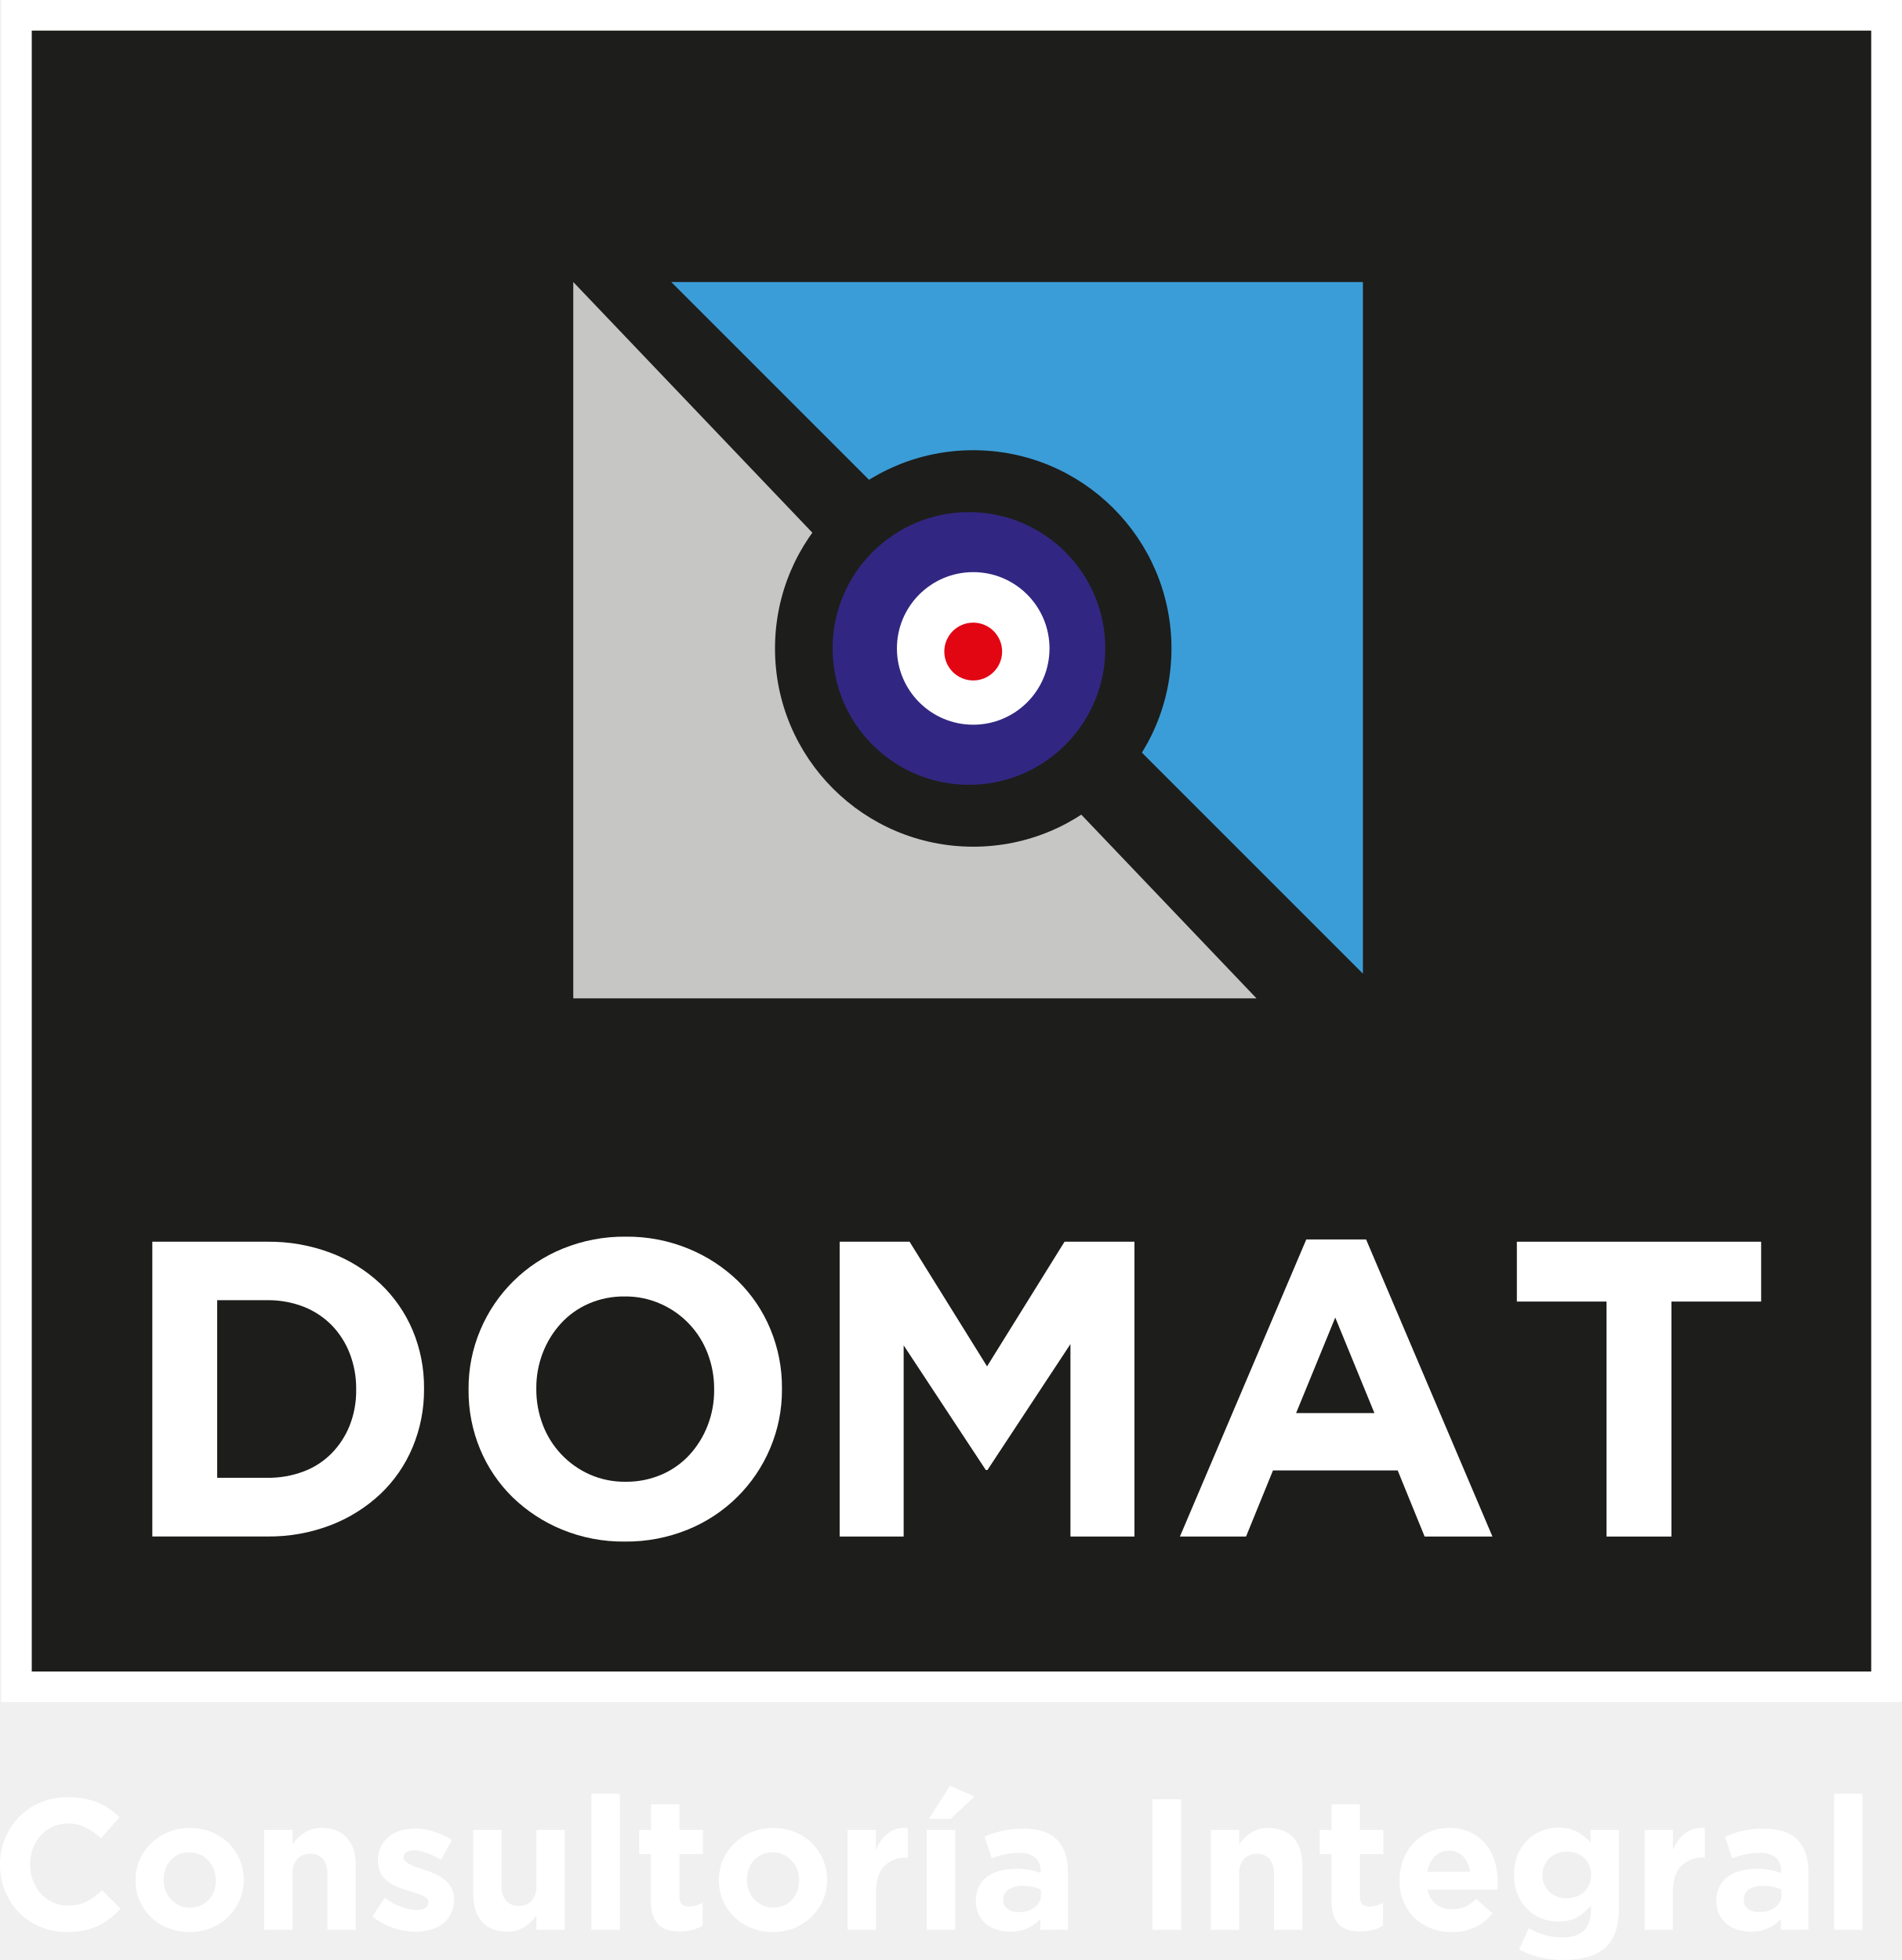
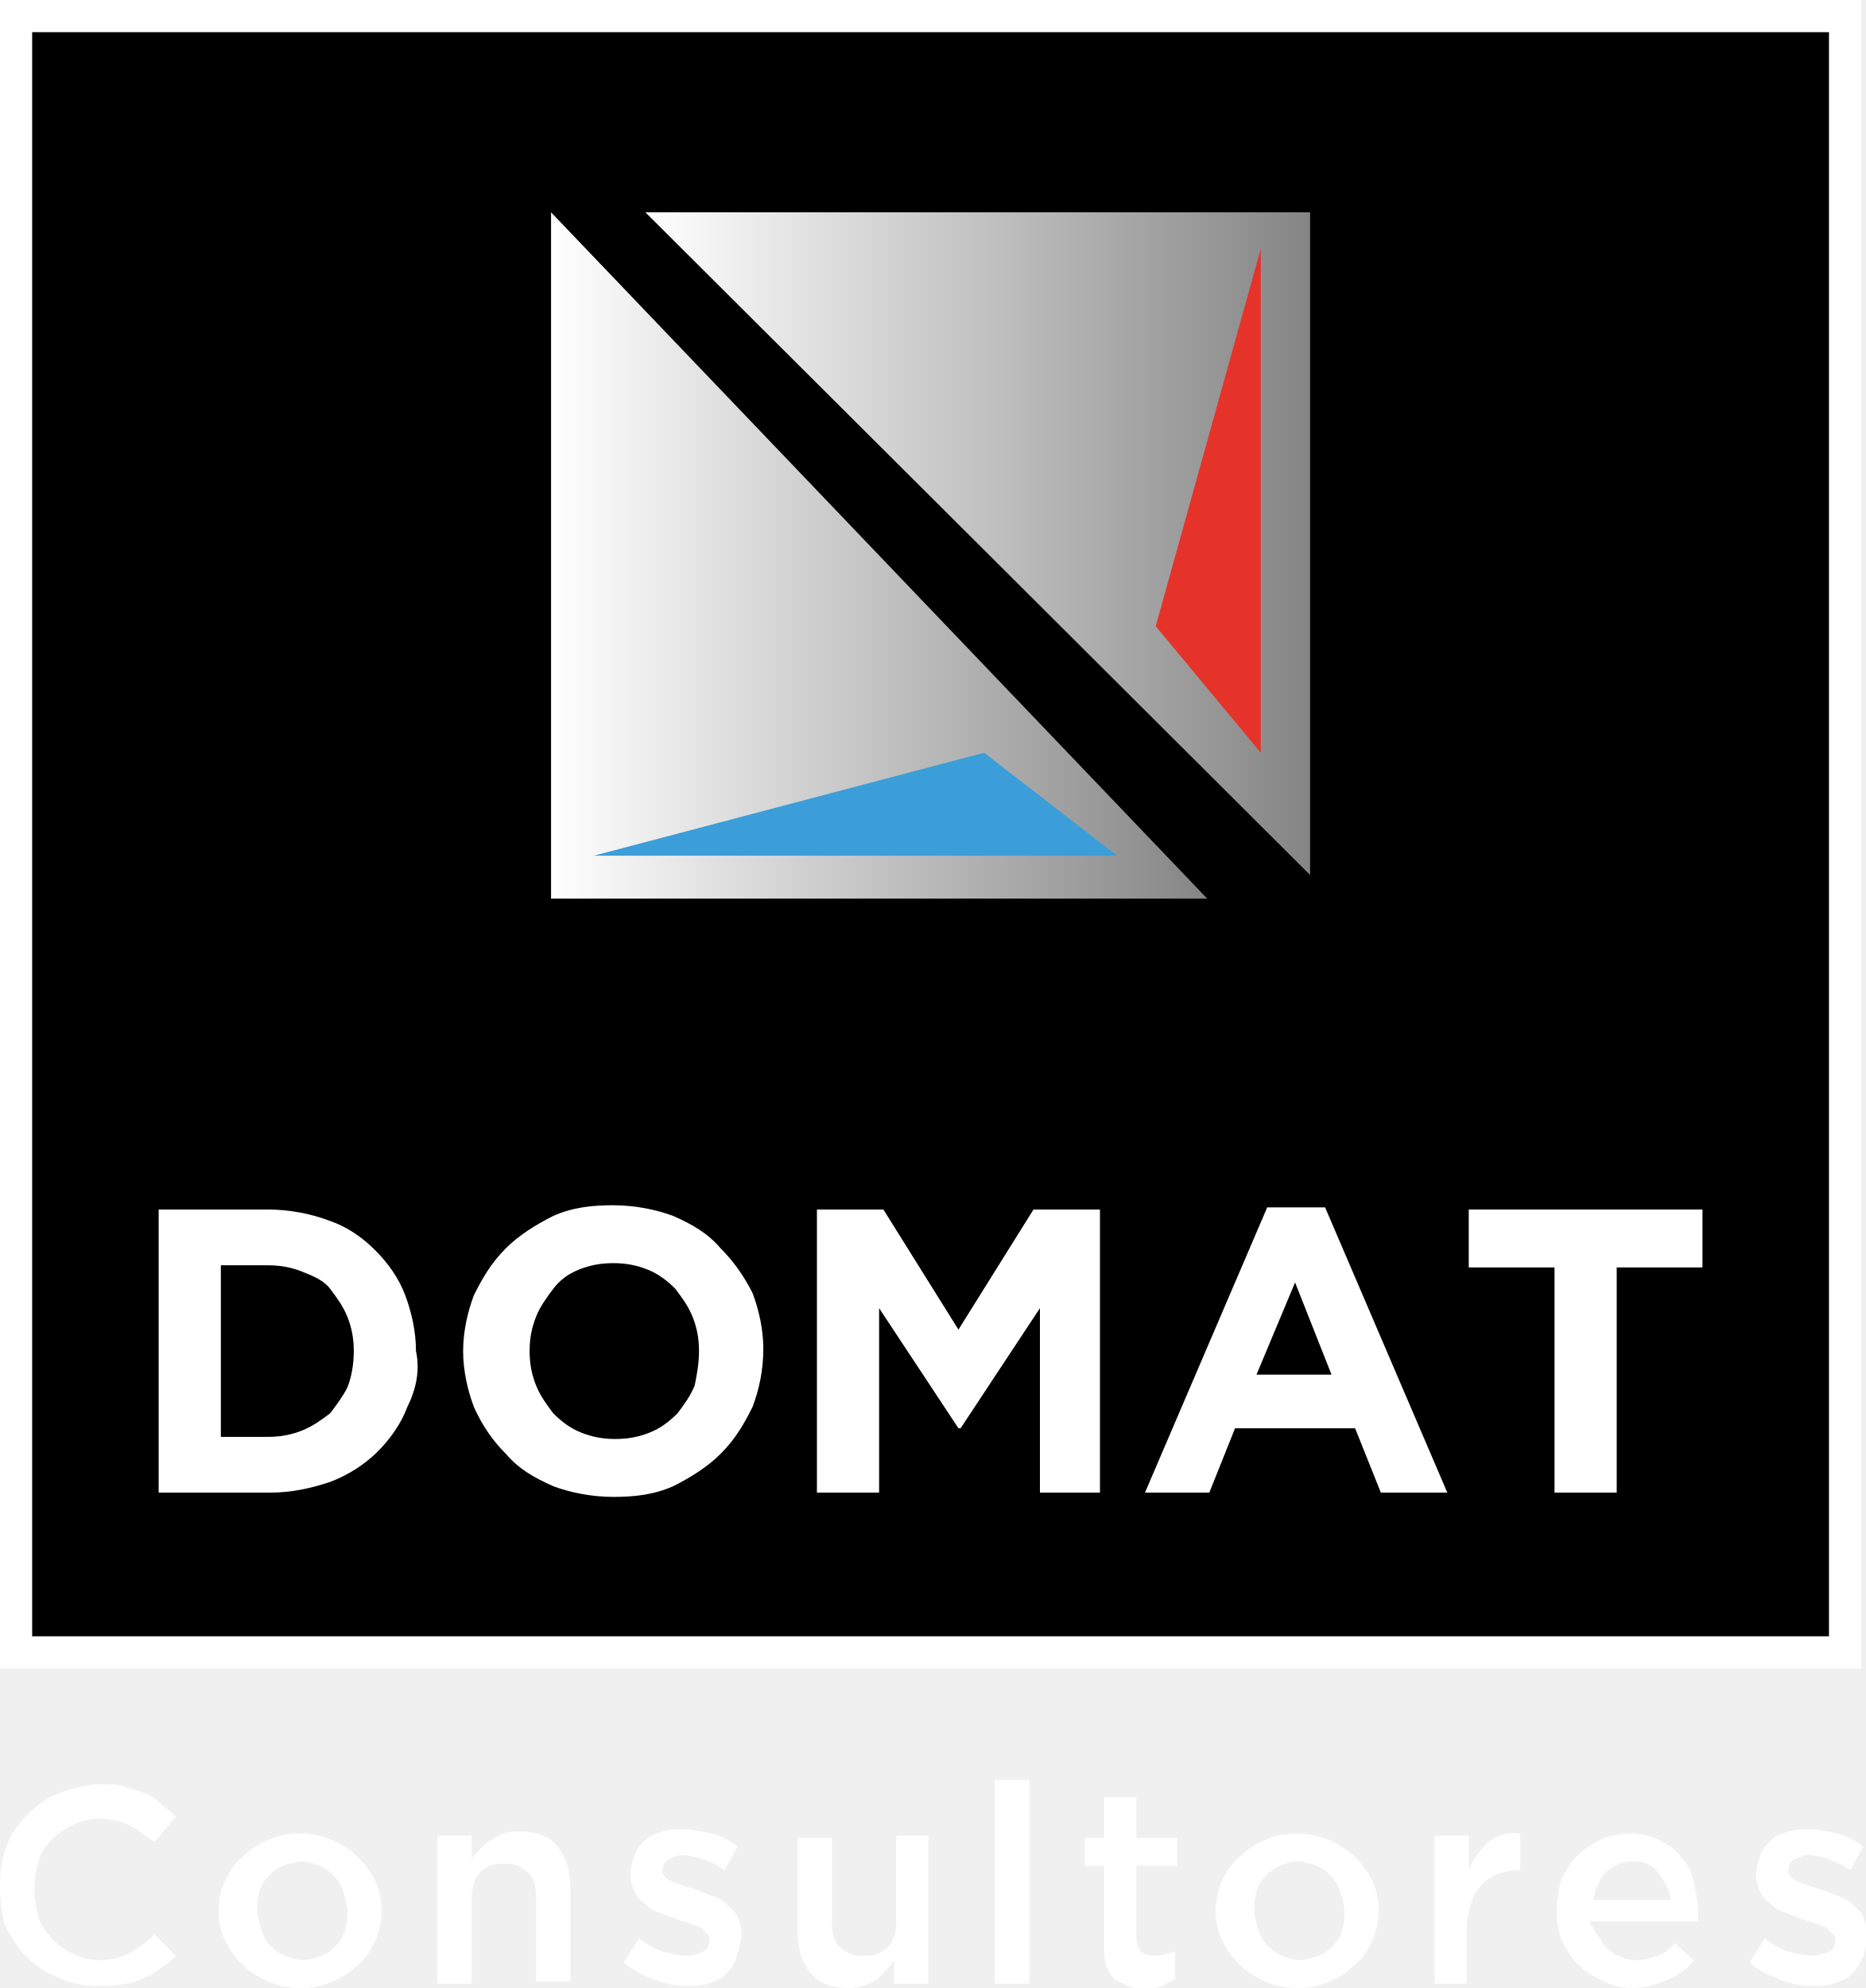
- <svg xmlns="http://www.w3.org/2000/svg" id="a2e59377-428e-431f-8a02-4318850251a6" data-name="Capa 1" viewBox="0 0 621.02 640">
-   <defs>
-     <style>.bdbdc1cb-66d4-40ea-8b4d-82f1c66b5aba{fill:#1d1d1b;}.e9dc6242-f5da-478e-8366-86c60e6e5c2a{fill:#fff;}.eb327f31-b8f2-41b6-b634-6565dd03da99{fill:#c6c6c5;}.f6ea6103-86d6-4ef2-9356-394608c2cfd6{fill:#3b9dd7;}.abfb883a-3a06-45ab-8619-416e129d8d4c{fill:#312782;}.a280ab71-3fb4-4b08-8f6c-8f2fb61879fa{fill:#e20613;}</style>
-   </defs>
-   <rect class="bdbdc1cb-66d4-40ea-8b4d-82f1c66b5aba" x="5.37" y="5" width="610.65" height="545.8" />
-   <path class="e9dc6242-f5da-478e-8366-86c60e6e5c2a" d="M611,10V545.8H10.37V10H611M621,0H.37V555.8H621V0Z" />
-   <polygon class="eb327f31-b8f2-41b6-b634-6565dd03da99" points="410.28 325.99 187.19 325.99 187.19 92.09 410.28 325.99" />
-   <polygon class="f6ea6103-86d6-4ef2-9356-394608c2cfd6" points="219.19 92.1 445.03 92.1 445.03 317.93 219.19 92.1" />
-   <path class="e9dc6242-f5da-478e-8366-86c60e6e5c2a" d="M134.73,472.57a44.88,44.88,0,0,1-10.52,15.27A49.86,49.86,0,0,1,108,498a56.07,56.07,0,0,1-20.69,3.71H49.74V405.46H87.29A56.89,56.89,0,0,1,108,409.1a48.9,48.9,0,0,1,16.23,10.11,45.15,45.15,0,0,1,10.52,15.19,48,48,0,0,1,3.71,18.91v.28A48.41,48.41,0,0,1,134.73,472.57Zm-18.43-19a31.4,31.4,0,0,0-2.13-11.69,27.4,27.4,0,0,0-5.91-9.21,26.5,26.5,0,0,0-9.15-6,32,32,0,0,0-11.82-2.12H70.92v58H87.29a32.57,32.57,0,0,0,11.82-2.06,25.36,25.36,0,0,0,9.15-5.91,27.64,27.64,0,0,0,5.91-9.08,30.68,30.68,0,0,0,2.13-11.68Z" />
-   <path class="e9dc6242-f5da-478e-8366-86c60e6e5c2a" d="M251.48,472.91a49.22,49.22,0,0,1-26.88,26.54A53.11,53.11,0,0,1,204,503.37a52.51,52.51,0,0,1-20.49-3.92,51,51,0,0,1-16.16-10.58,47.37,47.37,0,0,1-10.59-15.69A49.33,49.33,0,0,1,153,453.87v-.28a48.58,48.58,0,0,1,3.85-19.32,49.3,49.3,0,0,1,26.88-26.54,52.89,52.89,0,0,1,20.56-3.92,52.36,52.36,0,0,1,20.49,3.92A51.07,51.07,0,0,1,241,418.31,47.37,47.37,0,0,1,251.55,434a49.37,49.37,0,0,1,3.78,19.31v.28A48.54,48.54,0,0,1,251.48,472.91Zm-18.29-19.32a32.12,32.12,0,0,0-2.13-11.69,28.82,28.82,0,0,0-15.34-16.15A28.1,28.1,0,0,0,204,423.33a28.78,28.78,0,0,0-11.76,2.34,26.93,26.93,0,0,0-9.08,6.47,30.48,30.48,0,0,0-5.91,9.56,31.51,31.51,0,0,0-2.13,11.61v.28a32.12,32.12,0,0,0,2.13,11.69,29,29,0,0,0,15.26,16.16,28.16,28.16,0,0,0,11.76,2.4A28.92,28.92,0,0,0,216,481.51a26.7,26.7,0,0,0,9.14-6.46,30.44,30.44,0,0,0,5.92-9.56,31.56,31.56,0,0,0,2.13-11.62Z" />
-   <path class="e9dc6242-f5da-478e-8366-86c60e6e5c2a" d="M349.53,501.72V438.88L322.43,480h-.54l-26.82-40.7v62.43h-20.9V405.46H297l25.3,40.7,25.3-40.7h22.83v96.26Z" />
-   <path class="e9dc6242-f5da-478e-8366-86c60e6e5c2a" d="M465.18,501.72l-8.8-21.59H415.67l-8.8,21.59H385.28l41.26-97h19.53l41.25,97ZM436,430.22l-12.79,31.2h25.58Z" />
-   <path class="e9dc6242-f5da-478e-8366-86c60e6e5c2a" d="M545.77,425v76.73H524.58V425H495.3V405.46h79.76V425Z" />
-   <path class="e9dc6242-f5da-478e-8366-86c60e6e5c2a" d="M35.92,626.42a19.85,19.85,0,0,1-8.46,3.93,27.36,27.36,0,0,1-5.6.52,22.18,22.18,0,0,1-8.71-1.7,21.48,21.48,0,0,1-6.94-4.67,21.13,21.13,0,0,1-4.56-7A22.42,22.42,0,0,1,0,609v-.12a22.2,22.2,0,0,1,6.21-15.56,21.21,21.21,0,0,1,7-4.75,22.9,22.9,0,0,1,9-1.73,27.74,27.74,0,0,1,5.45.49,22.33,22.33,0,0,1,4.47,1.34,19.19,19.19,0,0,1,3.72,2.07A25.34,25.34,0,0,1,39,593.36l-6,6.88A22.2,22.2,0,0,0,28,596.72a12.82,12.82,0,0,0-5.81-1.29,11.84,11.84,0,0,0-8.89,3.9,13.32,13.32,0,0,0-2.55,4.23,14.35,14.35,0,0,0-.92,5.15v.12a14.54,14.54,0,0,0,.92,5.17,13.59,13.59,0,0,0,2.52,4.27,12.1,12.1,0,0,0,3.9,2.89,11.7,11.7,0,0,0,5,1.06,13,13,0,0,0,6.18-1.34,24,24,0,0,0,5-3.65l6,6A31.3,31.3,0,0,1,35.92,626.42Z" />
-   <path class="e9dc6242-f5da-478e-8366-86c60e6e5c2a" d="M78.23,620.49a17,17,0,0,1-3.71,5.39,17.56,17.56,0,0,1-5.6,3.65,18.31,18.31,0,0,1-7.06,1.34,18.53,18.53,0,0,1-7-1.31A17.17,17.17,0,0,1,49.28,626a16.63,16.63,0,0,1-3.68-5.37,16.33,16.33,0,0,1-1.34-6.6v-.12a16.44,16.44,0,0,1,1.34-6.61,16.87,16.87,0,0,1,3.71-5.38,17.61,17.61,0,0,1,5.61-3.65A18.09,18.09,0,0,1,62,596.9a18.47,18.47,0,0,1,7,1.3,17.09,17.09,0,0,1,5.57,3.6,16.76,16.76,0,0,1,3.68,5.35,16.44,16.44,0,0,1,1.34,6.61v.12A16.44,16.44,0,0,1,78.23,620.49Zm-7.79-6.61a9.54,9.54,0,0,0-.61-3.44,8.77,8.77,0,0,0-1.76-2.86,8.55,8.55,0,0,0-2.74-2,8.18,8.18,0,0,0-3.47-.73,8.63,8.63,0,0,0-3.56.7,8,8,0,0,0-2.65,1.91A8.62,8.62,0,0,0,54,610.32a10.31,10.31,0,0,0-.58,3.44v.12a9.84,9.84,0,0,0,.61,3.44,8.77,8.77,0,0,0,4.48,4.84,8.06,8.06,0,0,0,3.5.73,8.5,8.5,0,0,0,3.56-.7,7.72,7.72,0,0,0,2.65-1.92,8.34,8.34,0,0,0,1.67-2.82,10.12,10.12,0,0,0,.58-3.45Z" />
-   <path class="e9dc6242-f5da-478e-8366-86c60e6e5c2a" d="M106.91,630.14V612a7.32,7.32,0,0,0-1.47-5,5.17,5.17,0,0,0-4.14-1.67A5.48,5.48,0,0,0,97.07,607a7.08,7.08,0,0,0-1.55,5v18.16H86.27V597.5h9.25v4.67a20.38,20.38,0,0,1,1.73-2,12.32,12.32,0,0,1,2.11-1.69,10.1,10.1,0,0,1,5.72-1.59c3.53,0,6.26,1.07,8.19,3.23s2.89,5.11,2.89,8.88v21.13Z" />
-   <path class="e9dc6242-f5da-478e-8366-86c60e6e5c2a" d="M147.18,624.93a8.63,8.63,0,0,1-2.65,3.26,11.91,11.91,0,0,1-4,1.91,17.92,17.92,0,0,1-4.9.64,22.75,22.75,0,0,1-14-4.93l4-6.08a22,22,0,0,0,5.32,2.92,14.41,14.41,0,0,0,5,1,5.25,5.25,0,0,0,3-.66,2.08,2.08,0,0,0,.94-1.78v-.11a1.74,1.74,0,0,0-.55-1.28,4.39,4.39,0,0,0-1.49-.94,19.72,19.72,0,0,0-2.16-.77c-.81-.24-1.66-.5-2.56-.79a33.49,33.49,0,0,1-3.44-1.19,12.16,12.16,0,0,1-3.13-1.82,9.2,9.2,0,0,1-2.29-2.77,8.54,8.54,0,0,1-.88-4v-.11a9.88,9.88,0,0,1,1-4.42,9.68,9.68,0,0,1,2.55-3.25,10.73,10.73,0,0,1,3.78-2,15.86,15.86,0,0,1,4.66-.67,20.71,20.71,0,0,1,6.3,1,23.25,23.25,0,0,1,5.87,2.76l-3.53,6.39a30.44,30.44,0,0,0-4.75-2.22,12.33,12.33,0,0,0-4.08-.82,4.19,4.19,0,0,0-2.55.64,2,2,0,0,0-.86,1.62v.11a1.57,1.57,0,0,0,.55,1.19,5.87,5.87,0,0,0,1.46,1,17.69,17.69,0,0,0,2.1.89c.79.28,1.64.57,2.53.85,1.13.36,2.29.8,3.47,1.31a14.58,14.58,0,0,1,3.16,1.85,9.25,9.25,0,0,1,2.32,2.69,7.51,7.51,0,0,1,.91,3.83v.12A10.83,10.83,0,0,1,147.18,624.93Z" />
-   <path class="e9dc6242-f5da-478e-8366-86c60e6e5c2a" d="M175.15,630.14v-4.67a19.11,19.11,0,0,1-1.73,2,12.34,12.34,0,0,1-2.1,1.69,10.16,10.16,0,0,1-5.73,1.59c-3.53,0-6.25-1.07-8.18-3.23s-2.89-5.11-2.89-8.88V597.5h9.25v18.16a7.38,7.38,0,0,0,1.46,5,5.21,5.21,0,0,0,4.14,1.66,5.48,5.48,0,0,0,4.23-1.66,7.09,7.09,0,0,0,1.55-5V597.5h9.26v32.64Z" />
-   <path class="e9dc6242-f5da-478e-8366-86c60e6e5c2a" d="M193.11,630.14V585.7h9.26v44.44Z" />
-   <path class="e9dc6242-f5da-478e-8366-86c60e6e5c2a" d="M226.17,630.17a14.76,14.76,0,0,1-4.08.52,15.3,15.3,0,0,1-3.86-.46,6.86,6.86,0,0,1-3-1.62,7.78,7.78,0,0,1-2-3,13.7,13.7,0,0,1-.7-4.72V605.42H208.7V597.5h3.89v-8.34h9.26v8.34h7.67v7.92h-7.67v13.94c0,2.12,1,3.17,3,3.17a9.46,9.46,0,0,0,4.57-1.16v7.43A14.67,14.67,0,0,1,226.17,630.17Z" />
-   <path class="e9dc6242-f5da-478e-8366-86c60e6e5c2a" d="M268.73,620.49a17.22,17.22,0,0,1-3.72,5.39,17.56,17.56,0,0,1-5.6,3.65,18.27,18.27,0,0,1-7.06,1.34,18.48,18.48,0,0,1-7-1.31,17.06,17.06,0,0,1-5.57-3.59,16.65,16.65,0,0,1-3.69-5.37,16.33,16.33,0,0,1-1.34-6.6v-.12a16.44,16.44,0,0,1,1.34-6.61,16.9,16.9,0,0,1,3.72-5.38,17.56,17.56,0,0,1,5.6-3.65,18.09,18.09,0,0,1,7.06-1.34,18.47,18.47,0,0,1,7,1.3,16.81,16.81,0,0,1,9.26,8.95,16.44,16.44,0,0,1,1.34,6.61v.12A16.44,16.44,0,0,1,268.73,620.49Zm-7.8-6.61a9.76,9.76,0,0,0-.6-3.44,8.8,8.8,0,0,0-1.77-2.86,8.44,8.44,0,0,0-2.74-2,8.14,8.14,0,0,0-3.47-.73,8.66,8.66,0,0,0-3.56.7,8,8,0,0,0-2.65,1.91,8.62,8.62,0,0,0-1.68,2.84,10.3,10.3,0,0,0-.57,3.44v.12a9.84,9.84,0,0,0,.6,3.44,8.7,8.7,0,0,0,1.77,2.86,8.85,8.85,0,0,0,2.71,2,8.06,8.06,0,0,0,3.5.73,8.5,8.5,0,0,0,3.56-.7,7.63,7.63,0,0,0,2.65-1.92,8.53,8.53,0,0,0,1.68-2.82,10.36,10.36,0,0,0,.57-3.45Z" />
-   <path class="e9dc6242-f5da-478e-8366-86c60e6e5c2a" d="M295.94,606.57a9.53,9.53,0,0,0-7.27,2.8q-2.66,2.8-2.65,8.71v12.06h-9.26V597.5H286v6.58a13.52,13.52,0,0,1,3.83-5.36,9.32,9.32,0,0,1,6.58-1.82v9.67Z" />
-   <path class="e9dc6242-f5da-478e-8366-86c60e6e5c2a" d="M302.63,630.14V597.5h9.26v32.64Zm.67-36.22,6.89-10.79,8,3.48-7.79,7.31Z" />
-   <path class="e9dc6242-f5da-478e-8366-86c60e6e5c2a" d="M339.71,630.14V626.6a12.52,12.52,0,0,1-4.08,3,13.27,13.27,0,0,1-5.78,1.13,14.35,14.35,0,0,1-4.35-.64,10.09,10.09,0,0,1-3.56-1.91,9.19,9.19,0,0,1-2.41-3.13,9.92,9.92,0,0,1-.88-4.3v-.12a10.23,10.23,0,0,1,1-4.63,8.92,8.92,0,0,1,2.71-3.23,12.21,12.21,0,0,1,4.15-1.91,20.47,20.47,0,0,1,5.32-.64,23.06,23.06,0,0,1,4.35.36,27.17,27.17,0,0,1,3.62,1V611a5.55,5.55,0,0,0-1.76-4.45,7.83,7.83,0,0,0-5.23-1.52,21.94,21.94,0,0,0-4.72.46,31.4,31.4,0,0,0-4.29,1.31l-2.32-7.06a36.85,36.85,0,0,1,5.6-1.89,29.34,29.34,0,0,1,7.06-.73q7.62,0,11.09,3.71t3.47,10.35v18.94ZM339.9,617a14.6,14.6,0,0,0-2.71-.88,14.83,14.83,0,0,0-3.2-.33,8.2,8.2,0,0,0-4.69,1.16,3.79,3.79,0,0,0-1.7,3.34v.12a3.42,3.42,0,0,0,1.4,2.93,6,6,0,0,0,3.65,1,8.2,8.2,0,0,0,5.27-1.59,5.06,5.06,0,0,0,2-4.14Z" />
-   <path class="e9dc6242-f5da-478e-8366-86c60e6e5c2a" d="M376.3,630.14V587.52h9.38v42.62Z" />
-   <path class="e9dc6242-f5da-478e-8366-86c60e6e5c2a" d="M416,630.14V612a7.32,7.32,0,0,0-1.47-5,5.17,5.17,0,0,0-4.13-1.67,5.49,5.49,0,0,0-4.24,1.67,7.08,7.08,0,0,0-1.55,5v18.16h-9.25V597.5h9.25v4.67a20.38,20.38,0,0,1,1.73-2,12.64,12.64,0,0,1,2.1-1.69,11.15,11.15,0,0,1,2.57-1.17,10.94,10.94,0,0,1,3.16-.42c3.54,0,6.26,1.07,8.19,3.23s2.89,5.11,2.89,8.88v21.13Z" />
-   <path class="e9dc6242-f5da-478e-8366-86c60e6e5c2a" d="M448.39,630.17a14.76,14.76,0,0,1-4.08.52,15.38,15.38,0,0,1-3.87-.46,6.83,6.83,0,0,1-3-1.62,7.67,7.67,0,0,1-1.95-3,13.47,13.47,0,0,1-.7-4.72V605.42h-3.89V597.5h3.89v-8.34h9.25v8.34h7.67v7.92h-7.67v13.94c0,2.12,1,3.17,3,3.17a9.43,9.43,0,0,0,4.56-1.16v7.43A14.59,14.59,0,0,1,448.39,630.17Z" />
-   <path class="e9dc6242-f5da-478e-8366-86c60e6e5c2a" d="M489,615.89c0,.33,0,.71-.09,1.16H466.16a7.78,7.78,0,0,0,2.77,4.78,8.33,8.33,0,0,0,5.2,1.61,10.31,10.31,0,0,0,4.15-.79,14.31,14.31,0,0,0,3.77-2.56l5.3,4.69a16.4,16.4,0,0,1-5.61,4.48,17.39,17.39,0,0,1-7.72,1.61,18.75,18.75,0,0,1-6.8-1.22,15.9,15.9,0,0,1-5.41-3.47,16.14,16.14,0,0,1-3.56-5.33A17.5,17.5,0,0,1,457,614v-.12a18.23,18.23,0,0,1,1.19-6.57,16.52,16.52,0,0,1,3.32-5.42,15.47,15.47,0,0,1,11.62-5,15.82,15.82,0,0,1,7.07,1.46,14.42,14.42,0,0,1,5,3.92,16.34,16.34,0,0,1,2.92,5.67,23.26,23.26,0,0,1,.94,6.66v.13C489,615.18,489,615.57,489,615.89Zm-11.16-9.65a6.1,6.1,0,0,0-4.7-1.91,6.18,6.18,0,0,0-4.71,1.88,9.41,9.41,0,0,0-2.35,5H480A9,9,0,0,0,477.8,606.24Z" />
-   <path class="e9dc6242-f5da-478e-8366-86c60e6e5c2a" d="M527.56,630.66a12.64,12.64,0,0,1-3.41,5.32,14.14,14.14,0,0,1-5.69,3,29.18,29.18,0,0,1-8,1,32,32,0,0,1-7.67-.89,28.25,28.25,0,0,1-6.76-2.52l3.17-6.94a27.46,27.46,0,0,0,5.14,2.19,20.07,20.07,0,0,0,5.88.79q4.74,0,7-2.25c1.52-1.51,2.28-3.71,2.28-6.63v-1.59a16.79,16.79,0,0,1-4.5,3.9,12.26,12.26,0,0,1-6.16,1.4,15.33,15.33,0,0,1-5.47-1,13.78,13.78,0,0,1-4.63-3,14.28,14.28,0,0,1-3.2-4.78,16.64,16.64,0,0,1-1.18-6.48v-.12a16.07,16.07,0,0,1,1.22-6.48,14.57,14.57,0,0,1,3.22-4.79,13.66,13.66,0,0,1,4.63-3,15,15,0,0,1,5.41-1,12.4,12.4,0,0,1,6.22,1.39,18.36,18.36,0,0,1,4.32,3.47V597.5h9.26v25.27A24.61,24.61,0,0,1,527.56,630.66Zm-8-18.54a7.52,7.52,0,0,0-.61-3,7.29,7.29,0,0,0-1.67-2.41,7.73,7.73,0,0,0-2.53-1.55,9,9,0,0,0-3.16-.55,8.75,8.75,0,0,0-3.13.55,7.7,7.7,0,0,0-2.5,1.55,7.4,7.4,0,0,0-2.29,5.46v.12a7.1,7.1,0,0,0,2.26,5.48,8,8,0,0,0,5.66,2.07,9,9,0,0,0,3.16-.55,7.43,7.43,0,0,0,2.53-1.56,7,7,0,0,0,1.67-2.4,7.44,7.44,0,0,0,.61-3Z" />
-   <path class="e9dc6242-f5da-478e-8366-86c60e6e5c2a" d="M556.14,606.57a9.54,9.54,0,0,0-7.27,2.8q-2.65,2.8-2.65,8.71v12.06H537V597.5h9.25v6.58a13.72,13.72,0,0,1,3.83-5.36,9.32,9.32,0,0,1,6.58-1.82v9.67Z" />
-   <path class="e9dc6242-f5da-478e-8366-86c60e6e5c2a" d="M581.53,630.14V626.6a12.8,12.8,0,0,1-4.07,3,13.35,13.35,0,0,1-5.79,1.13,14.41,14.41,0,0,1-4.36-.64,10.18,10.18,0,0,1-3.56-1.91,9,9,0,0,1-2.4-3.13,9.92,9.92,0,0,1-.89-4.3v-.12a10.23,10.23,0,0,1,1-4.63,8.92,8.92,0,0,1,2.71-3.23,12.34,12.34,0,0,1,4.14-1.91,20.55,20.55,0,0,1,5.33-.64,23.14,23.14,0,0,1,4.35.36,28,28,0,0,1,3.62,1V611a5.58,5.58,0,0,0-1.76-4.45,7.9,7.9,0,0,0-5.25-1.52,22,22,0,0,0-4.71.46,32.28,32.28,0,0,0-4.29,1.31l-2.32-7.06a37.23,37.23,0,0,1,5.6-1.89,29.43,29.43,0,0,1,7.07-.73q7.61,0,11.08,3.71t3.47,10.35v18.94Zm.18-13.16a14.12,14.12,0,0,0-2.71-.88,14.76,14.76,0,0,0-3.2-.33,8.16,8.16,0,0,0-4.68,1.16,3.77,3.77,0,0,0-1.7,3.34v.12a3.43,3.43,0,0,0,1.39,2.93,6,6,0,0,0,3.66,1,8.13,8.13,0,0,0,5.26-1.59,5.06,5.06,0,0,0,2-4.14Z" />
-   <path class="e9dc6242-f5da-478e-8366-86c60e6e5c2a" d="M598.89,630.14V585.7h9.24v44.44Z" />
-   <path class="bdbdc1cb-66d4-40ea-8b4d-82f1c66b5aba" d="M253.06,211.74a64.73,64.73,0,1,1,64.73,64.73A64.72,64.72,0,0,1,253.06,211.74Z" />
-   <path class="abfb883a-3a06-45ab-8619-416e129d8d4c" d="M271.87,211.74a44.52,44.52,0,1,1,44.52,44.52A44.52,44.52,0,0,1,271.87,211.74Z" />
-   <path class="e9dc6242-f5da-478e-8366-86c60e6e5c2a" d="M292.87,211.74a24.91,24.91,0,1,1,24.92,24.9A24.92,24.92,0,0,1,292.87,211.74Z" />
-   <path class="a280ab71-3fb4-4b08-8f6c-8f2fb61879fa" d="M308.34,212.76a9.44,9.44,0,1,1,9.45,9.43A9.46,9.46,0,0,1,308.34,212.76Z" />
+ <svg xmlns="http://www.w3.org/2000/svg" version="1.2" baseProfile="tiny" id="Capa_1" x="0px" y="0px" viewBox="0 0 87 92.7" overflow="visible" xml:space="preserve">
+   <g>
+     <g>
+       <path fill="#FFFFFF" d="M7.6,91.7c-0.3,0.2-0.5,0.4-0.8,0.5c-0.3,0.1-0.6,0.3-1,0.3c-0.4,0.1-0.7,0.1-1.2,0.1    c-0.7,0-1.3-0.1-1.9-0.4c-0.6-0.2-1.1-0.6-1.5-1c-0.4-0.4-0.7-0.9-1-1.5C0.1,89.2,0,88.6,0,87.9c0-0.7,0.1-1.3,0.3-1.8    c0.2-0.6,0.6-1.1,1-1.5c0.4-0.4,0.9-0.8,1.5-1c0.6-0.2,1.2-0.4,1.9-0.4c0.4,0,0.8,0,1.1,0.1c0.3,0.1,0.7,0.2,0.9,0.3    c0.3,0.1,0.6,0.3,0.8,0.5c0.2,0.2,0.5,0.4,0.7,0.6l-1,1.2c-0.4-0.3-0.8-0.6-1.2-0.8c-0.4-0.2-0.9-0.3-1.4-0.3    c-0.4,0-0.8,0.1-1.2,0.3c-0.4,0.2-0.7,0.4-1,0.7c-0.3,0.3-0.5,0.6-0.6,1c-0.1,0.4-0.2,0.8-0.2,1.3c0,0.5,0.1,0.9,0.2,1.3    c0.1,0.4,0.4,0.7,0.6,1c0.3,0.3,0.6,0.5,1,0.7c0.4,0.2,0.8,0.3,1.2,0.3c0.6,0,1-0.1,1.4-0.3c0.4-0.2,0.8-0.5,1.2-0.9l1,1    C8.1,91.3,7.9,91.5,7.6,91.7z" />
+       <path fill="#FFFFFF" d="M17.5,90.5c-0.2,0.4-0.4,0.8-0.8,1.1c-0.3,0.3-0.7,0.6-1.2,0.8c-0.5,0.2-0.9,0.3-1.5,0.3    c-0.5,0-1-0.1-1.5-0.3c-0.4-0.2-0.8-0.4-1.2-0.8c-0.3-0.3-0.6-0.7-0.8-1.1c-0.2-0.4-0.3-0.9-0.3-1.4c0-0.5,0.1-1,0.3-1.4    c0.2-0.4,0.4-0.8,0.8-1.1c0.3-0.3,0.7-0.6,1.2-0.8c0.4-0.2,0.9-0.3,1.5-0.3s1,0.1,1.5,0.3c0.4,0.2,0.8,0.4,1.2,0.8    c0.3,0.3,0.6,0.7,0.8,1.1c0.2,0.4,0.3,0.9,0.3,1.4C17.8,89.6,17.7,90,17.5,90.5z M16,88.2c-0.1-0.3-0.2-0.5-0.4-0.7    c-0.2-0.2-0.4-0.4-0.7-0.5c-0.3-0.1-0.5-0.2-0.8-0.2c-0.3,0-0.6,0.1-0.9,0.2c-0.3,0.1-0.5,0.3-0.7,0.5c-0.2,0.2-0.3,0.4-0.4,0.7    C12,88.5,12,88.8,12,89.1c0,0.3,0.1,0.6,0.2,0.9c0.1,0.3,0.2,0.5,0.4,0.7c0.2,0.2,0.4,0.4,0.7,0.5c0.3,0.1,0.5,0.2,0.8,0.2    c0.3,0,0.6-0.1,0.9-0.2c0.3-0.1,0.5-0.3,0.7-0.5c0.2-0.2,0.3-0.4,0.4-0.7c0.1-0.3,0.1-0.6,0.1-0.9C16.2,88.8,16.1,88.5,16,88.2z" />
+       <path fill="#FFFFFF" d="M22,92.5h-1.6v-6.9H22v1.1c0.1-0.2,0.2-0.3,0.4-0.5c0.1-0.1,0.3-0.3,0.5-0.4c0.2-0.1,0.4-0.2,0.6-0.3    c0.2-0.1,0.5-0.1,0.7-0.1c0.8,0,1.4,0.2,1.8,0.7c0.4,0.5,0.6,1.1,0.6,1.9v4.4H25v-3.9c0-0.5-0.1-1-0.4-1.2    c-0.3-0.3-0.6-0.4-1.1-0.4c-0.5,0-0.8,0.1-1.1,0.4c-0.3,0.3-0.4,0.7-0.4,1.3V92.5z" />
+       <path fill="#FFFFFF" d="M34.3,91.4c-0.1,0.3-0.3,0.5-0.5,0.7c-0.2,0.2-0.5,0.3-0.8,0.4c-0.3,0.1-0.6,0.1-1,0.1    c-0.5,0-1-0.1-1.5-0.3c-0.5-0.2-1-0.4-1.4-0.8l0.7-1.1c0.4,0.3,0.8,0.5,1.1,0.6c0.4,0.1,0.8,0.2,1.1,0.2c0.3,0,0.6-0.1,0.8-0.2    c0.2-0.1,0.3-0.3,0.3-0.5v0c0-0.1,0-0.2-0.1-0.3c-0.1-0.1-0.2-0.2-0.3-0.3c-0.1-0.1-0.3-0.1-0.5-0.2c-0.2-0.1-0.4-0.1-0.6-0.2    c-0.3-0.1-0.5-0.2-0.8-0.3c-0.3-0.1-0.5-0.2-0.7-0.4c-0.2-0.2-0.4-0.3-0.5-0.6c-0.1-0.2-0.2-0.5-0.2-0.8v0c0-0.3,0.1-0.6,0.2-0.9    c0.1-0.3,0.3-0.5,0.5-0.7c0.2-0.2,0.5-0.3,0.8-0.4c0.3-0.1,0.6-0.1,1-0.1c0.4,0,0.9,0.1,1.3,0.2c0.4,0.1,0.8,0.3,1.2,0.6l-0.6,1.1    c-0.3-0.2-0.7-0.4-1-0.5c-0.3-0.1-0.7-0.2-0.9-0.2c-0.3,0-0.5,0.1-0.7,0.2c-0.2,0.1-0.3,0.3-0.3,0.5v0c0,0.1,0,0.2,0.1,0.3    c0.1,0.1,0.2,0.2,0.3,0.2c0.1,0.1,0.3,0.1,0.5,0.2c0.2,0.1,0.4,0.1,0.6,0.2c0.3,0.1,0.5,0.2,0.8,0.3c0.3,0.1,0.5,0.2,0.7,0.4    c0.2,0.2,0.4,0.3,0.5,0.6c0.1,0.2,0.2,0.5,0.2,0.8v0C34.5,90.8,34.4,91.1,34.3,91.4z" />
+       <path fill="#FFFFFF" d="M41.7,85.6h1.6v6.9h-1.6v-1.1c-0.2,0.3-0.5,0.6-0.8,0.9c-0.3,0.2-0.8,0.4-1.3,0.4c-0.8,0-1.4-0.2-1.8-0.7    c-0.4-0.5-0.6-1.1-0.6-1.9v-4.4h1.6v3.9c0,0.5,0.1,1,0.4,1.2c0.3,0.3,0.6,0.4,1.1,0.4c0.5,0,0.8-0.1,1.1-0.4    c0.3-0.3,0.4-0.7,0.4-1.3V85.6z" />
+       <path fill="#FFFFFF" d="M46.4,92.5V83H48v9.5H46.4z" />
+       <path fill="#FFFFFF" d="M53,90.3c0,0.3,0.1,0.5,0.2,0.7c0.1,0.1,0.4,0.2,0.6,0.2c0.3,0,0.7-0.1,1-0.2v1.3    c-0.2,0.1-0.4,0.2-0.6,0.3c-0.2,0.1-0.5,0.1-0.8,0.1c-0.3,0-0.6,0-0.8-0.1c-0.2-0.1-0.5-0.2-0.6-0.3c-0.2-0.2-0.3-0.4-0.4-0.6    c-0.1-0.3-0.1-0.6-0.1-1V87h-0.9v-1.3h0.9v-1.9H53v1.9h1.9V87H53V90.3z" />
+       <path fill="#FFFFFF" d="M64,90.5c-0.2,0.4-0.4,0.8-0.8,1.1c-0.3,0.3-0.7,0.6-1.2,0.8c-0.5,0.2-0.9,0.3-1.5,0.3    c-0.5,0-1-0.1-1.5-0.3c-0.4-0.2-0.8-0.4-1.2-0.8c-0.3-0.3-0.6-0.7-0.8-1.1c-0.2-0.4-0.3-0.9-0.3-1.4c0-0.5,0.1-1,0.3-1.4    c0.2-0.4,0.4-0.8,0.8-1.1c0.3-0.3,0.7-0.6,1.2-0.8c0.4-0.2,0.9-0.3,1.5-0.3c0.5,0,1,0.1,1.5,0.3c0.4,0.2,0.8,0.4,1.2,0.8    c0.3,0.3,0.6,0.7,0.8,1.1c0.2,0.4,0.3,0.9,0.3,1.4C64.3,89.6,64.2,90,64,90.5z M62.5,88.2c-0.1-0.3-0.2-0.5-0.4-0.7    c-0.2-0.2-0.4-0.4-0.7-0.5c-0.3-0.1-0.5-0.2-0.9-0.2S60,86.9,59.7,87c-0.3,0.1-0.5,0.3-0.7,0.5c-0.2,0.2-0.3,0.4-0.4,0.7    c-0.1,0.3-0.1,0.6-0.1,0.9c0,0.3,0.1,0.6,0.2,0.9c0.1,0.3,0.2,0.5,0.4,0.7c0.2,0.2,0.4,0.4,0.7,0.5c0.3,0.1,0.5,0.2,0.8,0.2    c0.3,0,0.6-0.1,0.9-0.2c0.3-0.1,0.5-0.3,0.7-0.5c0.2-0.2,0.3-0.4,0.4-0.7c0.1-0.3,0.1-0.6,0.1-0.9C62.7,88.8,62.6,88.5,62.5,88.2z    " />
+       <path fill="#FFFFFF" d="M68.5,92.5h-1.6v-6.9h1.6v1.6c0.2-0.5,0.5-0.9,0.9-1.3c0.4-0.3,0.9-0.5,1.5-0.4v1.7h-0.1    c-0.3,0-0.7,0.1-1,0.2c-0.3,0.1-0.5,0.3-0.7,0.5c-0.2,0.2-0.4,0.5-0.5,0.9c-0.1,0.3-0.2,0.7-0.2,1.2V92.5z" />
+       <path fill="#FFFFFF" d="M75,90.9c0.4,0.3,0.8,0.5,1.3,0.5c0.4,0,0.7-0.1,1-0.2c0.3-0.1,0.6-0.3,0.8-0.6l0.9,0.8    c-0.3,0.4-0.7,0.7-1.2,0.9c-0.5,0.2-1,0.4-1.6,0.4c-0.5,0-1-0.1-1.4-0.3c-0.4-0.2-0.8-0.4-1.1-0.7c-0.3-0.3-0.6-0.7-0.8-1.1    c-0.2-0.4-0.3-0.9-0.3-1.5c0-0.5,0.1-1,0.2-1.4c0.2-0.4,0.4-0.8,0.7-1.1c0.3-0.3,0.7-0.6,1.1-0.8c0.4-0.2,0.9-0.3,1.4-0.3    c0.5,0,1,0.1,1.4,0.3c0.4,0.2,0.8,0.5,1,0.8c0.3,0.3,0.5,0.7,0.6,1.2c0.1,0.5,0.2,0.9,0.2,1.4c0,0.1,0,0.1,0,0.2    c0,0.1,0,0.1,0,0.2h-5.1C74.5,90.2,74.7,90.6,75,90.9z M77.9,88.6c0-0.3-0.1-0.5-0.2-0.7c-0.1-0.2-0.2-0.4-0.4-0.6    c-0.1-0.2-0.3-0.3-0.5-0.4c-0.2-0.1-0.4-0.1-0.7-0.1c-0.5,0-0.9,0.2-1.2,0.5s-0.5,0.8-0.6,1.3H77.9z" />
+       <path fill="#FFFFFF" d="M86.8,91.4c-0.1,0.3-0.3,0.5-0.5,0.7c-0.2,0.2-0.5,0.3-0.8,0.4c-0.3,0.1-0.6,0.1-1,0.1    c-0.5,0-1-0.1-1.5-0.3c-0.5-0.2-1-0.4-1.4-0.8l0.7-1.1c0.4,0.3,0.8,0.5,1.1,0.6c0.4,0.1,0.8,0.2,1.1,0.2c0.3,0,0.6-0.1,0.8-0.2    c0.2-0.1,0.3-0.3,0.3-0.5v0c0-0.1,0-0.2-0.1-0.3c-0.1-0.1-0.2-0.2-0.3-0.3c-0.1-0.1-0.3-0.1-0.5-0.2c-0.2-0.1-0.4-0.1-0.6-0.2    c-0.3-0.1-0.5-0.2-0.8-0.3c-0.3-0.1-0.5-0.2-0.7-0.4c-0.2-0.2-0.4-0.3-0.5-0.6c-0.1-0.2-0.2-0.5-0.2-0.8v0c0-0.3,0.1-0.6,0.2-0.9    c0.1-0.3,0.3-0.5,0.5-0.7c0.2-0.2,0.5-0.3,0.8-0.4c0.3-0.1,0.6-0.1,1-0.1c0.4,0,0.9,0.1,1.3,0.2c0.4,0.1,0.8,0.3,1.2,0.6l-0.6,1.1    c-0.3-0.2-0.7-0.4-1-0.5c-0.3-0.1-0.7-0.2-0.9-0.2c-0.3,0-0.5,0.1-0.7,0.2c-0.2,0.1-0.3,0.3-0.3,0.5v0c0,0.1,0,0.2,0.1,0.3    c0.1,0.1,0.2,0.2,0.3,0.2c0.1,0.1,0.3,0.1,0.5,0.2c0.2,0.1,0.4,0.1,0.6,0.2c0.3,0.1,0.5,0.2,0.8,0.3c0.3,0.1,0.5,0.2,0.7,0.4    c0.2,0.2,0.4,0.3,0.5,0.6c0.1,0.2,0.2,0.5,0.2,0.8v0C87,90.8,87,91.1,86.8,91.4z" />
+     </g>
+     <g>
+       <g>
+         <rect x="0.8" y="0.8" width="85.3" height="76.3" />
+         <path fill="#FFFFFF" d="M85.3,1.5v74.8H1.5V1.5H85.3 M86.8,0H0v77.8h86.8V0L86.8,0z" />
+       </g>
+       <g>
+         <g>
+           <path fill="#FFFFFF" d="M19,65.6c-0.3,0.8-0.8,1.5-1.4,2.1c-0.6,0.6-1.4,1.1-2.2,1.4c-0.9,0.3-1.8,0.5-2.8,0.5H7.4V56.4h5.1      c1,0,2,0.2,2.8,0.5c0.9,0.3,1.6,0.8,2.2,1.4c0.6,0.6,1.1,1.3,1.4,2.1c0.3,0.8,0.5,1.7,0.5,2.6v0C19.6,63.9,19.4,64.8,19,65.6z       M16.5,63c0-0.6-0.1-1.1-0.3-1.6c-0.2-0.5-0.5-0.9-0.8-1.3c-0.3-0.4-0.8-0.6-1.3-0.8c-0.5-0.2-1-0.3-1.6-0.3h-2.2v8h2.2      c0.6,0,1.1-0.1,1.6-0.3c0.5-0.2,0.9-0.5,1.3-0.8c0.3-0.4,0.6-0.8,0.8-1.2C16.4,64.2,16.5,63.6,16.5,63L16.5,63z" />
+           <path fill="#FFFFFF" d="M35.1,65.6c-0.4,0.8-0.8,1.5-1.5,2.2c-0.6,0.6-1.4,1.1-2.2,1.5c-0.9,0.4-1.8,0.5-2.8,0.5      c-1,0-2-0.2-2.8-0.5c-0.9-0.4-1.6-0.8-2.2-1.5c-0.6-0.6-1.1-1.3-1.5-2.2c-0.3-0.8-0.5-1.7-0.5-2.6v0c0-0.9,0.2-1.8,0.5-2.6      c0.4-0.8,0.8-1.5,1.5-2.2c0.6-0.6,1.4-1.1,2.2-1.5c0.9-0.4,1.8-0.5,2.8-0.5c1,0,2,0.2,2.8,0.5c0.9,0.4,1.6,0.8,2.2,1.5      c0.6,0.6,1.1,1.3,1.5,2.1c0.3,0.8,0.5,1.7,0.5,2.6v0C35.6,63.9,35.4,64.8,35.1,65.6z M32.6,63c0-0.6-0.1-1.1-0.3-1.6      c-0.2-0.5-0.5-0.9-0.8-1.3c-0.4-0.4-0.8-0.7-1.3-0.9c-0.5-0.2-1-0.3-1.6-0.3c-0.6,0-1.1,0.1-1.6,0.3c-0.5,0.2-0.9,0.5-1.2,0.9      c-0.3,0.4-0.6,0.8-0.8,1.3c-0.2,0.5-0.3,1-0.3,1.6v0c0,0.6,0.1,1.1,0.3,1.6c0.2,0.5,0.5,0.9,0.8,1.3c0.4,0.4,0.8,0.7,1.3,0.9      c0.5,0.2,1,0.3,1.6,0.3c0.6,0,1.1-0.1,1.6-0.3c0.5-0.2,0.9-0.5,1.3-0.9c0.3-0.4,0.6-0.8,0.8-1.3C32.5,64.1,32.6,63.6,32.6,63      L32.6,63z" />
+           <path fill="#FFFFFF" d="M48.5,69.6V61l-3.7,5.6h-0.1L41,61v8.6h-2.9V56.4h3.1l3.5,5.6l3.5-5.6h3.1v13.2H48.5z" />
+           <path fill="#FFFFFF" d="M64.4,69.6l-1.2-3h-5.6l-1.2,3h-3l5.7-13.3h2.7l5.7,13.3H64.4z M60.4,59.8l-1.8,4.3h3.5L60.4,59.8z" />
+           <path fill="#FFFFFF" d="M75.4,59.1v10.5h-2.9V59.1h-4v-2.7h10.9v2.7H75.4z" />
+         </g>
+         <g>
+           <linearGradient id="SVGID_1_" gradientUnits="userSpaceOnUse" x1="25.735" y1="25.89" x2="56.332" y2="25.89">
+             <stop offset="0" style="stop-color:#FFFFFF" />
+             <stop offset="1" style="stop-color:#858585" />
+           </linearGradient>
+           <polygon fill="url(#SVGID_1_)" points="56.3,41.9 25.7,41.9 25.7,9.9     " />
+           <linearGradient id="SVGID_00000062887256318810937880000001924428550927978405_" gradientUnits="userSpaceOnUse" x1="30.123" y1="25.337" x2="61.095" y2="25.337">
+             <stop offset="0" style="stop-color:#FFFFFF" />
+             <stop offset="1" style="stop-color:#858585" />
+           </linearGradient>
+           <polygon fill="url(#SVGID_00000062887256318810937880000001924428550927978405_)" points="30.1,9.9 61.1,9.9 61.1,40.8     " />
+           <polygon fill="#E6332A" points="58.8,11.6 58.8,35.1 53.9,29.2     " />
+           <polygon fill="#3B9ED8" points="27.7,39.9 52.1,39.9 45.9,35.1     " />
+         </g>
+       </g>
+     </g>
+   </g>
</svg>
